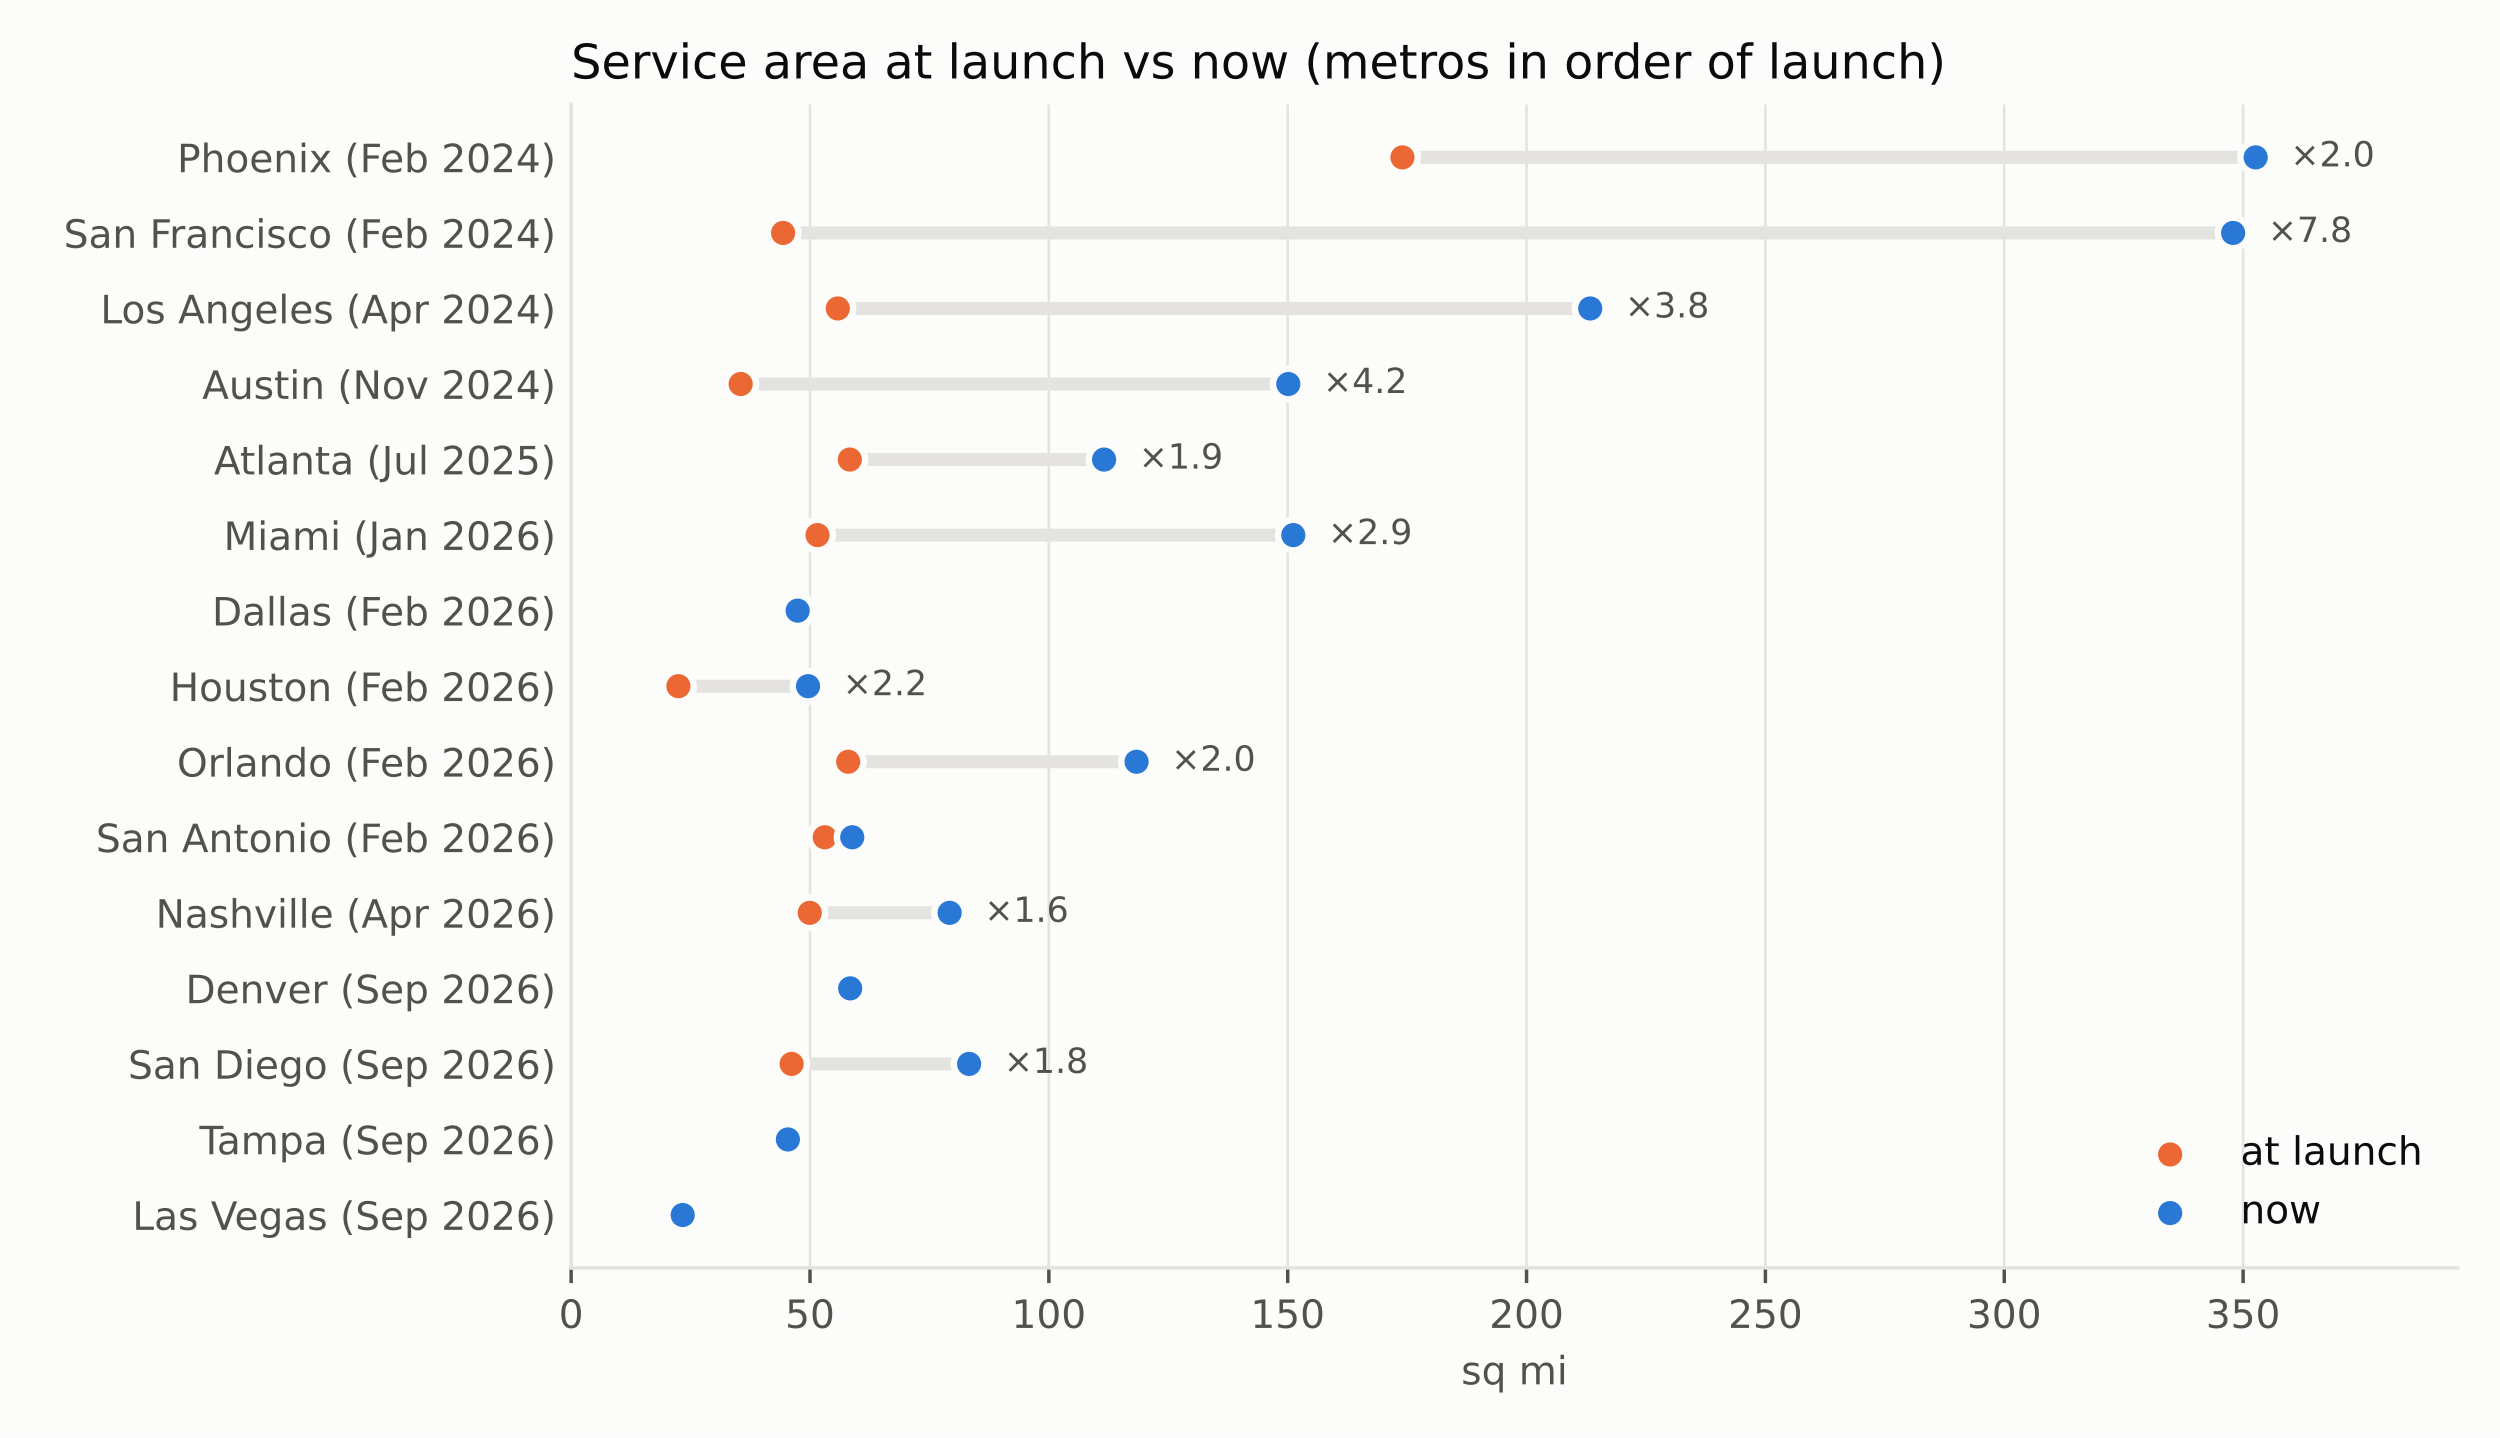
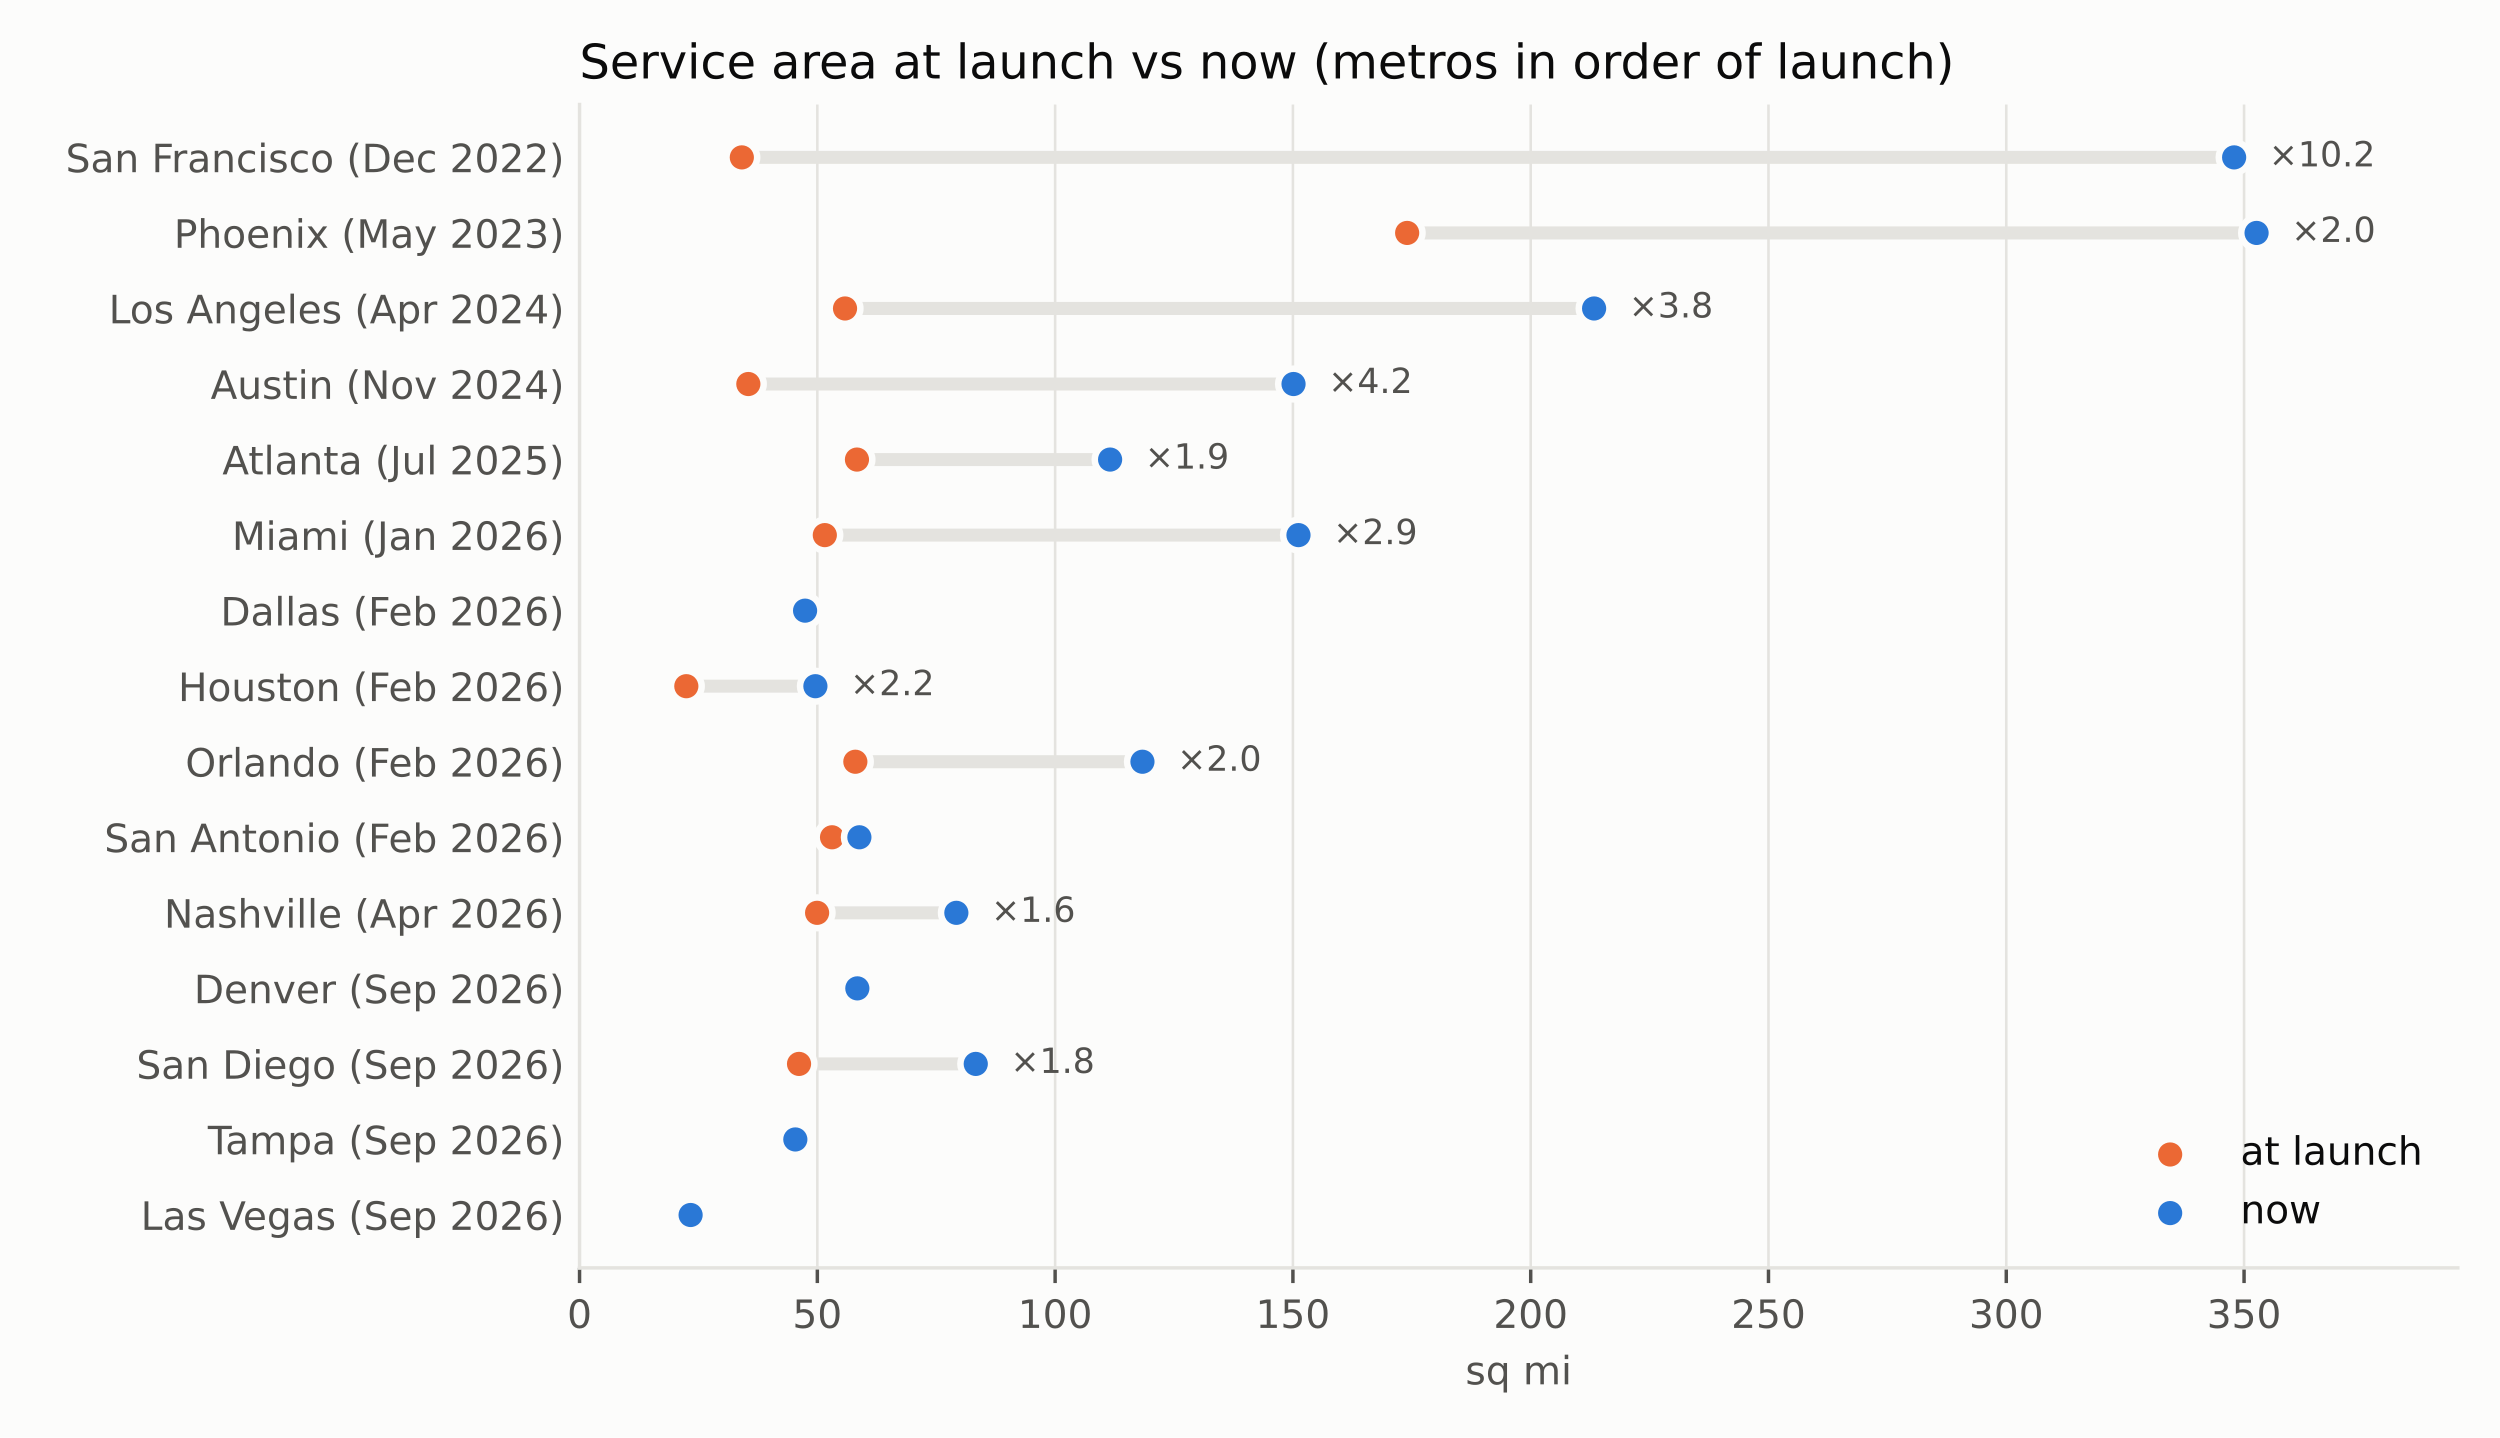
<svg xmlns="http://www.w3.org/2000/svg" xmlns:xlink="http://www.w3.org/1999/xlink" width="576pt" height="331.2pt" viewBox="0 0 576 331.2" version="1.1">
  <defs>
    <style type="text/css">*{stroke-linejoin: round; stroke-linecap: butt}</style>
  </defs>
  <g id="figure_1">
    <g id="patch_1">
      <path d="M 0 331.2  L 576 331.2  L 576 0  L 0 0  z " style="fill: #fcfcfb" />
    </g>
    <g id="axes_1">
      <g id="patch_2">
-         <path d="M 131.593 292.118  L 566.28 292.118  L 566.28 24.077  L 131.593 24.077  z " style="fill: #fcfcfb" />
+         <path d="M 133.528 292.118  L 566.28 292.118  L 566.28 24.077  L 133.528 24.077  z " style="fill: #fcfcfb" />
      </g>
      <g id="matplotlib.axis_1">
        <g id="xtick_1">
          <g id="line2d_1">
-             <path d="M 131.593 292.118  L 131.593 24.077  " clip-path="url(#p75791f9dec)" style="fill: none; stroke: #e4e3df; stroke-width: 0.6; stroke-linecap: square" />
+             <path d="M 133.528 292.118  L 133.528 24.077  " clip-path="url(#p2e776f3e48)" style="fill: none; stroke: #e4e3df; stroke-width: 0.6; stroke-linecap: square" />
          </g>
          <g id="line2d_2">
            <defs>
-               <path id="mba1e2a2705" d="M 0 0  L 0 3.5  " style="stroke: #52514e; stroke-width: 0.8" />
+               <path id="m4282c5d8c9" d="M 0 0  L 0 3.5  " style="stroke: #52514e; stroke-width: 0.8" />
            </defs>
            <g>
-               <use xlink:href="#mba1e2a2705" x="131.593" y="292.118" style="fill: #52514e; stroke: #52514e; stroke-width: 0.8" />
+               <use xlink:href="#m4282c5d8c9" x="133.528" y="292.118" style="fill: #52514e; stroke: #52514e; stroke-width: 0.8" />
            </g>
          </g>
          <g id="text_1">
-             <text style="font-size: 9px; font-family: 'DejaVu Sans'; text-anchor: middle; fill: #52514e" x="131.593" y="305.956" transform="rotate(-0 131.5925 305.9558)">0</text>
+             <text style="font-size: 9px; font-family: 'DejaVu Sans'; text-anchor: middle; fill: #52514e" x="133.528" y="305.956" transform="rotate(-0 133.5275 305.9558)">0</text>
          </g>
        </g>
        <g id="xtick_2">
          <g id="line2d_3">
-             <path d="M 186.624 292.118  L 186.624 24.077  " clip-path="url(#p75791f9dec)" style="fill: none; stroke: #e4e3df; stroke-width: 0.6; stroke-linecap: square" />
+             <path d="M 188.314 292.118  L 188.314 24.077  " clip-path="url(#p2e776f3e48)" style="fill: none; stroke: #e4e3df; stroke-width: 0.6; stroke-linecap: square" />
          </g>
          <g id="line2d_4">
            <g>
-               <use xlink:href="#mba1e2a2705" x="186.624" y="292.118" style="fill: #52514e; stroke: #52514e; stroke-width: 0.8" />
+               <use xlink:href="#m4282c5d8c9" x="188.314" y="292.118" style="fill: #52514e; stroke: #52514e; stroke-width: 0.8" />
            </g>
          </g>
          <g id="text_2">
-             <text style="font-size: 9px; font-family: 'DejaVu Sans'; text-anchor: middle; fill: #52514e" x="186.624" y="305.956" transform="rotate(-0 186.6238 305.9558)">50</text>
+             <text style="font-size: 9px; font-family: 'DejaVu Sans'; text-anchor: middle; fill: #52514e" x="188.314" y="305.956" transform="rotate(-0 188.3138 305.9558)">50</text>
          </g>
        </g>
        <g id="xtick_3">
          <g id="line2d_5">
-             <path d="M 241.655 292.118  L 241.655 24.077  " clip-path="url(#p75791f9dec)" style="fill: none; stroke: #e4e3df; stroke-width: 0.6; stroke-linecap: square" />
+             <path d="M 243.1 292.118  L 243.1 24.077  " clip-path="url(#p2e776f3e48)" style="fill: none; stroke: #e4e3df; stroke-width: 0.6; stroke-linecap: square" />
          </g>
          <g id="line2d_6">
            <g>
-               <use xlink:href="#mba1e2a2705" x="241.655" y="292.118" style="fill: #52514e; stroke: #52514e; stroke-width: 0.8" />
+               <use xlink:href="#m4282c5d8c9" x="243.1" y="292.118" style="fill: #52514e; stroke: #52514e; stroke-width: 0.8" />
            </g>
          </g>
          <g id="text_3">
-             <text style="font-size: 9px; font-family: 'DejaVu Sans'; text-anchor: middle; fill: #52514e" x="241.655" y="305.956" transform="rotate(-0 241.6551 305.9558)">100</text>
+             <text style="font-size: 9px; font-family: 'DejaVu Sans'; text-anchor: middle; fill: #52514e" x="243.1" y="305.956" transform="rotate(-0 243.1002 305.9558)">100</text>
          </g>
        </g>
        <g id="xtick_4">
          <g id="line2d_7">
-             <path d="M 296.686 292.118  L 296.686 24.077  " clip-path="url(#p75791f9dec)" style="fill: none; stroke: #e4e3df; stroke-width: 0.6; stroke-linecap: square" />
+             <path d="M 297.887 292.118  L 297.887 24.077  " clip-path="url(#p2e776f3e48)" style="fill: none; stroke: #e4e3df; stroke-width: 0.6; stroke-linecap: square" />
          </g>
          <g id="line2d_8">
            <g>
-               <use xlink:href="#mba1e2a2705" x="296.686" y="292.118" style="fill: #52514e; stroke: #52514e; stroke-width: 0.8" />
+               <use xlink:href="#m4282c5d8c9" x="297.887" y="292.118" style="fill: #52514e; stroke: #52514e; stroke-width: 0.8" />
            </g>
          </g>
          <g id="text_4">
-             <text style="font-size: 9px; font-family: 'DejaVu Sans'; text-anchor: middle; fill: #52514e" x="296.686" y="305.956" transform="rotate(-0 296.6864 305.9558)">150</text>
+             <text style="font-size: 9px; font-family: 'DejaVu Sans'; text-anchor: middle; fill: #52514e" x="297.887" y="305.956" transform="rotate(-0 297.8865 305.9558)">150</text>
          </g>
        </g>
        <g id="xtick_5">
          <g id="line2d_9">
-             <path d="M 351.718 292.118  L 351.718 24.077  " clip-path="url(#p75791f9dec)" style="fill: none; stroke: #e4e3df; stroke-width: 0.6; stroke-linecap: square" />
+             <path d="M 352.673 292.118  L 352.673 24.077  " clip-path="url(#p2e776f3e48)" style="fill: none; stroke: #e4e3df; stroke-width: 0.6; stroke-linecap: square" />
          </g>
          <g id="line2d_10">
            <g>
-               <use xlink:href="#mba1e2a2705" x="351.718" y="292.118" style="fill: #52514e; stroke: #52514e; stroke-width: 0.8" />
+               <use xlink:href="#m4282c5d8c9" x="352.673" y="292.118" style="fill: #52514e; stroke: #52514e; stroke-width: 0.8" />
            </g>
          </g>
          <g id="text_5">
-             <text style="font-size: 9px; font-family: 'DejaVu Sans'; text-anchor: middle; fill: #52514e" x="351.718" y="305.956" transform="rotate(-0 351.7178 305.9558)">200</text>
+             <text style="font-size: 9px; font-family: 'DejaVu Sans'; text-anchor: middle; fill: #52514e" x="352.673" y="305.956" transform="rotate(-0 352.6729 305.9558)">200</text>
          </g>
        </g>
        <g id="xtick_6">
          <g id="line2d_11">
-             <path d="M 406.749 292.118  L 406.749 24.077  " clip-path="url(#p75791f9dec)" style="fill: none; stroke: #e4e3df; stroke-width: 0.6; stroke-linecap: square" />
+             <path d="M 407.459 292.118  L 407.459 24.077  " clip-path="url(#p2e776f3e48)" style="fill: none; stroke: #e4e3df; stroke-width: 0.6; stroke-linecap: square" />
          </g>
          <g id="line2d_12">
            <g>
-               <use xlink:href="#mba1e2a2705" x="406.749" y="292.118" style="fill: #52514e; stroke: #52514e; stroke-width: 0.8" />
+               <use xlink:href="#m4282c5d8c9" x="407.459" y="292.118" style="fill: #52514e; stroke: #52514e; stroke-width: 0.8" />
            </g>
          </g>
          <g id="text_6">
-             <text style="font-size: 9px; font-family: 'DejaVu Sans'; text-anchor: middle; fill: #52514e" x="406.749" y="305.956" transform="rotate(-0 406.7491 305.9558)">250</text>
+             <text style="font-size: 9px; font-family: 'DejaVu Sans'; text-anchor: middle; fill: #52514e" x="407.459" y="305.956" transform="rotate(-0 407.4592 305.9558)">250</text>
          </g>
        </g>
        <g id="xtick_7">
          <g id="line2d_13">
-             <path d="M 461.78 292.118  L 461.78 24.077  " clip-path="url(#p75791f9dec)" style="fill: none; stroke: #e4e3df; stroke-width: 0.6; stroke-linecap: square" />
+             <path d="M 462.246 292.118  L 462.246 24.077  " clip-path="url(#p2e776f3e48)" style="fill: none; stroke: #e4e3df; stroke-width: 0.6; stroke-linecap: square" />
          </g>
          <g id="line2d_14">
            <g>
-               <use xlink:href="#mba1e2a2705" x="461.78" y="292.118" style="fill: #52514e; stroke: #52514e; stroke-width: 0.8" />
+               <use xlink:href="#m4282c5d8c9" x="462.246" y="292.118" style="fill: #52514e; stroke: #52514e; stroke-width: 0.8" />
            </g>
          </g>
          <g id="text_7">
-             <text style="font-size: 9px; font-family: 'DejaVu Sans'; text-anchor: middle; fill: #52514e" x="461.78" y="305.956" transform="rotate(-0 461.7804 305.9558)">300</text>
+             <text style="font-size: 9px; font-family: 'DejaVu Sans'; text-anchor: middle; fill: #52514e" x="462.246" y="305.956" transform="rotate(-0 462.2456 305.9558)">300</text>
          </g>
        </g>
        <g id="xtick_8">
          <g id="line2d_15">
-             <path d="M 516.812 292.118  L 516.812 24.077  " clip-path="url(#p75791f9dec)" style="fill: none; stroke: #e4e3df; stroke-width: 0.6; stroke-linecap: square" />
+             <path d="M 517.032 292.118  L 517.032 24.077  " clip-path="url(#p2e776f3e48)" style="fill: none; stroke: #e4e3df; stroke-width: 0.6; stroke-linecap: square" />
          </g>
          <g id="line2d_16">
            <g>
-               <use xlink:href="#mba1e2a2705" x="516.812" y="292.118" style="fill: #52514e; stroke: #52514e; stroke-width: 0.8" />
+               <use xlink:href="#m4282c5d8c9" x="517.032" y="292.118" style="fill: #52514e; stroke: #52514e; stroke-width: 0.8" />
            </g>
          </g>
          <g id="text_8">
-             <text style="font-size: 9px; font-family: 'DejaVu Sans'; text-anchor: middle; fill: #52514e" x="516.812" y="305.956" transform="rotate(-0 516.8117 305.9558)">350</text>
+             <text style="font-size: 9px; font-family: 'DejaVu Sans'; text-anchor: middle; fill: #52514e" x="517.032" y="305.956" transform="rotate(-0 517.0319 305.9558)">350</text>
          </g>
        </g>
        <g id="text_9">
-           <text style="font-size: 9px; font-family: 'DejaVu Sans'; text-anchor: middle; fill: #52514e" x="348.936" y="318.956" transform="rotate(-0 348.9362 318.9565)">sq mi</text>
+           <text style="font-size: 9px; font-family: 'DejaVu Sans'; text-anchor: middle; fill: #52514e" x="349.904" y="318.956" transform="rotate(-0 349.9038 318.9565)">sq mi</text>
        </g>
      </g>
      <g id="matplotlib.axis_2">
        <g id="ytick_1">
          <g id="line2d_17" />
          <g id="text_10">
-             <text style="font-size: 9px; font-family: 'DejaVu Sans'; text-anchor: end; fill: #52514e" x="128.093" y="39.68" transform="rotate(-0 128.0925 39.68038)">Phoenix  (Feb 2024)</text>
+             <text style="font-size: 9px; font-family: 'DejaVu Sans'; text-anchor: end; fill: #52514e" x="130.028" y="39.68" transform="rotate(-0 130.0275 39.68038)">San Francisco  (Dec 2022)</text>
          </g>
        </g>
        <g id="ytick_2">
          <g id="line2d_18" />
          <g id="text_11">
-             <text style="font-size: 9px; font-family: 'DejaVu Sans'; text-anchor: end; fill: #52514e" x="128.093" y="57.086" transform="rotate(-0 128.0925 57.0856)">San Francisco  (Feb 2024)</text>
+             <text style="font-size: 9px; font-family: 'DejaVu Sans'; text-anchor: end; fill: #52514e" x="130.028" y="57.086" transform="rotate(-0 130.0275 57.0856)">Phoenix  (May 2023)</text>
          </g>
        </g>
        <g id="ytick_3">
          <g id="line2d_19" />
          <g id="text_12">
-             <text style="font-size: 9px; font-family: 'DejaVu Sans'; text-anchor: end; fill: #52514e" x="128.093" y="74.491" transform="rotate(-0 128.0925 74.49083)">Los Angeles  (Apr 2024)</text>
+             <text style="font-size: 9px; font-family: 'DejaVu Sans'; text-anchor: end; fill: #52514e" x="130.028" y="74.491" transform="rotate(-0 130.0275 74.49083)">Los Angeles  (Apr 2024)</text>
          </g>
        </g>
        <g id="ytick_4">
          <g id="line2d_20" />
          <g id="text_13">
-             <text style="font-size: 9px; font-family: 'DejaVu Sans'; text-anchor: end; fill: #52514e" x="128.093" y="91.896" transform="rotate(-0 128.0925 91.89605)">Austin  (Nov 2024)</text>
+             <text style="font-size: 9px; font-family: 'DejaVu Sans'; text-anchor: end; fill: #52514e" x="130.028" y="91.896" transform="rotate(-0 130.0275 91.89605)">Austin  (Nov 2024)</text>
          </g>
        </g>
        <g id="ytick_5">
          <g id="line2d_21" />
          <g id="text_14">
-             <text style="font-size: 9px; font-family: 'DejaVu Sans'; text-anchor: end; fill: #52514e" x="128.093" y="109.301" transform="rotate(-0 128.0925 109.3013)">Atlanta  (Jul 2025)</text>
+             <text style="font-size: 9px; font-family: 'DejaVu Sans'; text-anchor: end; fill: #52514e" x="130.028" y="109.301" transform="rotate(-0 130.0275 109.3013)">Atlanta  (Jul 2025)</text>
          </g>
        </g>
        <g id="ytick_6">
          <g id="line2d_22" />
          <g id="text_15">
-             <text style="font-size: 9px; font-family: 'DejaVu Sans'; text-anchor: end; fill: #52514e" x="128.093" y="126.707" transform="rotate(-0 128.0925 126.7065)">Miami  (Jan 2026)</text>
+             <text style="font-size: 9px; font-family: 'DejaVu Sans'; text-anchor: end; fill: #52514e" x="130.028" y="126.707" transform="rotate(-0 130.0275 126.7065)">Miami  (Jan 2026)</text>
          </g>
        </g>
        <g id="ytick_7">
          <g id="line2d_23" />
          <g id="text_16">
-             <text style="font-size: 9px; font-family: 'DejaVu Sans'; text-anchor: end; fill: #52514e" x="128.093" y="144.112" transform="rotate(-0 128.0925 144.1117)">Dallas  (Feb 2026)</text>
+             <text style="font-size: 9px; font-family: 'DejaVu Sans'; text-anchor: end; fill: #52514e" x="130.028" y="144.112" transform="rotate(-0 130.0275 144.1117)">Dallas  (Feb 2026)</text>
          </g>
        </g>
        <g id="ytick_8">
          <g id="line2d_24" />
          <g id="text_17">
-             <text style="font-size: 9px; font-family: 'DejaVu Sans'; text-anchor: end; fill: #52514e" x="128.093" y="161.517" transform="rotate(-0 128.0925 161.517)">Houston  (Feb 2026)</text>
+             <text style="font-size: 9px; font-family: 'DejaVu Sans'; text-anchor: end; fill: #52514e" x="130.028" y="161.517" transform="rotate(-0 130.0275 161.517)">Houston  (Feb 2026)</text>
          </g>
        </g>
        <g id="ytick_9">
          <g id="line2d_25" />
          <g id="text_18">
-             <text style="font-size: 9px; font-family: 'DejaVu Sans'; text-anchor: end; fill: #52514e" x="128.093" y="178.922" transform="rotate(-0 128.0925 178.9222)">Orlando  (Feb 2026)</text>
+             <text style="font-size: 9px; font-family: 'DejaVu Sans'; text-anchor: end; fill: #52514e" x="130.028" y="178.922" transform="rotate(-0 130.0275 178.9222)">Orlando  (Feb 2026)</text>
          </g>
        </g>
        <g id="ytick_10">
          <g id="line2d_26" />
          <g id="text_19">
-             <text style="font-size: 9px; font-family: 'DejaVu Sans'; text-anchor: end; fill: #52514e" x="128.093" y="196.327" transform="rotate(-0 128.0925 196.3274)">San Antonio  (Feb 2026)</text>
+             <text style="font-size: 9px; font-family: 'DejaVu Sans'; text-anchor: end; fill: #52514e" x="130.028" y="196.327" transform="rotate(-0 130.0275 196.3274)">San Antonio  (Feb 2026)</text>
          </g>
        </g>
        <g id="ytick_11">
          <g id="line2d_27" />
          <g id="text_20">
-             <text style="font-size: 9px; font-family: 'DejaVu Sans'; text-anchor: end; fill: #52514e" x="128.093" y="213.733" transform="rotate(-0 128.0925 213.7326)">Nashville  (Apr 2026)</text>
+             <text style="font-size: 9px; font-family: 'DejaVu Sans'; text-anchor: end; fill: #52514e" x="130.028" y="213.733" transform="rotate(-0 130.0275 213.7326)">Nashville  (Apr 2026)</text>
          </g>
        </g>
        <g id="ytick_12">
          <g id="line2d_28" />
          <g id="text_21">
-             <text style="font-size: 9px; font-family: 'DejaVu Sans'; text-anchor: end; fill: #52514e" x="128.093" y="231.138" transform="rotate(-0 128.0925 231.1375)">Denver  (Sep 2026)</text>
+             <text style="font-size: 9px; font-family: 'DejaVu Sans'; text-anchor: end; fill: #52514e" x="130.028" y="231.138" transform="rotate(-0 130.0275 231.1375)">Denver  (Sep 2026)</text>
          </g>
        </g>
        <g id="ytick_13">
          <g id="line2d_29" />
          <g id="text_22">
-             <text style="font-size: 9px; font-family: 'DejaVu Sans'; text-anchor: end; fill: #52514e" x="128.093" y="248.543" transform="rotate(-0 128.0925 248.5431)">San Diego  (Sep 2026)</text>
+             <text style="font-size: 9px; font-family: 'DejaVu Sans'; text-anchor: end; fill: #52514e" x="130.028" y="248.543" transform="rotate(-0 130.0275 248.5431)">San Diego  (Sep 2026)</text>
          </g>
        </g>
        <g id="ytick_14">
          <g id="line2d_30" />
          <g id="text_23">
-             <text style="font-size: 9px; font-family: 'DejaVu Sans'; text-anchor: end; fill: #52514e" x="128.093" y="265.948" transform="rotate(-0 128.0925 265.948)">Tampa  (Sep 2026)</text>
+             <text style="font-size: 9px; font-family: 'DejaVu Sans'; text-anchor: end; fill: #52514e" x="130.028" y="265.948" transform="rotate(-0 130.0275 265.948)">Tampa  (Sep 2026)</text>
          </g>
        </g>
        <g id="ytick_15">
          <g id="line2d_31" />
          <g id="text_24">
-             <text style="font-size: 9px; font-family: 'DejaVu Sans'; text-anchor: end; fill: #52514e" x="128.093" y="283.353" transform="rotate(-0 128.0925 283.3532)">Las Vegas  (Sep 2026)</text>
+             <text style="font-size: 9px; font-family: 'DejaVu Sans'; text-anchor: end; fill: #52514e" x="130.028" y="283.353" transform="rotate(-0 130.0275 283.3532)">Las Vegas  (Sep 2026)</text>
          </g>
        </g>
      </g>
      <g id="line2d_32">
-         <path d="M 323.123 36.261  L 519.706 36.261  " clip-path="url(#p75791f9dec)" style="fill: none; stroke: #e4e3df; stroke-width: 3; stroke-linecap: round" />
+         <path d="M 170.914 36.261  L 514.742 36.261  " clip-path="url(#p2e776f3e48)" style="fill: none; stroke: #e4e3df; stroke-width: 3; stroke-linecap: round" />
      </g>
      <g id="line2d_33">
-         <path d="M 180.427 53.666  L 514.511 53.666  " clip-path="url(#p75791f9dec)" style="fill: none; stroke: #e4e3df; stroke-width: 3; stroke-linecap: round" />
+         <path d="M 324.206 53.666  L 519.914 53.666  " clip-path="url(#p2e776f3e48)" style="fill: none; stroke: #e4e3df; stroke-width: 3; stroke-linecap: round" />
      </g>
      <g id="line2d_34">
-         <path d="M 193.029 71.072  L 366.389 71.072  " clip-path="url(#p75791f9dec)" style="fill: none; stroke: #e4e3df; stroke-width: 3; stroke-linecap: round" />
+         <path d="M 194.691 71.072  L 367.279 71.072  " clip-path="url(#p2e776f3e48)" style="fill: none; stroke: #e4e3df; stroke-width: 3; stroke-linecap: round" />
      </g>
      <g id="line2d_35">
-         <path d="M 170.654 88.477  L 296.83 88.477  " clip-path="url(#p75791f9dec)" style="fill: none; stroke: #e4e3df; stroke-width: 3; stroke-linecap: round" />
+         <path d="M 172.415 88.477  L 298.029 88.477  " clip-path="url(#p2e776f3e48)" style="fill: none; stroke: #e4e3df; stroke-width: 3; stroke-linecap: round" />
      </g>
      <g id="line2d_36">
-         <path d="M 195.792 105.882  L 254.378 105.882  " clip-path="url(#p75791f9dec)" style="fill: none; stroke: #e4e3df; stroke-width: 3; stroke-linecap: round" />
+         <path d="M 197.441 105.882  L 255.767 105.882  " clip-path="url(#p2e776f3e48)" style="fill: none; stroke: #e4e3df; stroke-width: 3; stroke-linecap: round" />
      </g>
      <g id="line2d_37">
-         <path d="M 188.352 123.287  L 297.974 123.287  " clip-path="url(#p75791f9dec)" style="fill: none; stroke: #e4e3df; stroke-width: 3; stroke-linecap: round" />
+         <path d="M 190.034 123.287  L 299.169 123.287  " clip-path="url(#p2e776f3e48)" style="fill: none; stroke: #e4e3df; stroke-width: 3; stroke-linecap: round" />
      </g>
      <g id="line2d_38">
-         <path d="M 183.784 140.692  L 183.784 140.692  " clip-path="url(#p75791f9dec)" style="fill: none; stroke: #e4e3df; stroke-width: 3; stroke-linecap: round" />
+         <path d="M 185.487 140.692  L 185.487 140.692  " clip-path="url(#p2e776f3e48)" style="fill: none; stroke: #e4e3df; stroke-width: 3; stroke-linecap: round" />
      </g>
      <g id="line2d_39">
-         <path d="M 156.302 158.098  L 186.173 158.098  " clip-path="url(#p75791f9dec)" style="fill: none; stroke: #e4e3df; stroke-width: 3; stroke-linecap: round" />
+         <path d="M 158.127 158.098  L 187.865 158.098  " clip-path="url(#p2e776f3e48)" style="fill: none; stroke: #e4e3df; stroke-width: 3; stroke-linecap: round" />
      </g>
      <g id="line2d_40">
-         <path d="M 195.418 175.503  L 261.863 175.503  " clip-path="url(#p75791f9dec)" style="fill: none; stroke: #e4e3df; stroke-width: 3; stroke-linecap: round" />
+         <path d="M 197.069 175.503  L 263.218 175.503  " clip-path="url(#p2e776f3e48)" style="fill: none; stroke: #e4e3df; stroke-width: 3; stroke-linecap: round" />
      </g>
      <g id="line2d_41">
-         <path d="M 190.025 192.908  L 196.353 192.908  " clip-path="url(#p75791f9dec)" style="fill: none; stroke: #e4e3df; stroke-width: 3; stroke-linecap: round" />
+         <path d="M 191.7 192.908  L 198 192.908  " clip-path="url(#p2e776f3e48)" style="fill: none; stroke: #e4e3df; stroke-width: 3; stroke-linecap: round" />
      </g>
      <g id="line2d_42">
-         <path d="M 186.569 210.313  L 218.795 210.313  " clip-path="url(#p75791f9dec)" style="fill: none; stroke: #e4e3df; stroke-width: 3; stroke-linecap: round" />
+         <path d="M 188.259 210.313  L 220.342 210.313  " clip-path="url(#p2e776f3e48)" style="fill: none; stroke: #e4e3df; stroke-width: 3; stroke-linecap: round" />
      </g>
      <g id="line2d_43">
-         <path d="M 195.88 227.719  L 195.88 227.719  " clip-path="url(#p75791f9dec)" style="fill: none; stroke: #e4e3df; stroke-width: 3; stroke-linecap: round" />
+         <path d="M 197.529 227.719  L 197.529 227.719  " clip-path="url(#p2e776f3e48)" style="fill: none; stroke: #e4e3df; stroke-width: 3; stroke-linecap: round" />
      </g>
      <g id="line2d_44">
-         <path d="M 182.386 245.124  L 223.286 245.124  " clip-path="url(#p75791f9dec)" style="fill: none; stroke: #e4e3df; stroke-width: 3; stroke-linecap: round" />
+         <path d="M 184.095 245.124  L 224.813 245.124  " clip-path="url(#p2e776f3e48)" style="fill: none; stroke: #e4e3df; stroke-width: 3; stroke-linecap: round" />
      </g>
      <g id="line2d_45">
-         <path d="M 181.528 262.529  L 181.528 262.529  " clip-path="url(#p75791f9dec)" style="fill: none; stroke: #e4e3df; stroke-width: 3; stroke-linecap: round" />
+         <path d="M 183.241 262.529  L 183.241 262.529  " clip-path="url(#p2e776f3e48)" style="fill: none; stroke: #e4e3df; stroke-width: 3; stroke-linecap: round" />
      </g>
      <g id="line2d_46">
-         <path d="M 157.292 279.934  L 157.292 279.934  " clip-path="url(#p75791f9dec)" style="fill: none; stroke: #e4e3df; stroke-width: 3; stroke-linecap: round" />
+         <path d="M 159.113 279.934  L 159.113 279.934  " clip-path="url(#p2e776f3e48)" style="fill: none; stroke: #e4e3df; stroke-width: 3; stroke-linecap: round" />
      </g>
      <g id="patch_3">
-         <path d="M 131.593 292.118  L 131.593 24.077  " style="fill: none; stroke: #e4e3df; stroke-width: 0.8; stroke-linejoin: miter; stroke-linecap: square" />
+         <path d="M 133.528 292.118  L 133.528 24.077  " style="fill: none; stroke: #e4e3df; stroke-width: 0.8; stroke-linejoin: miter; stroke-linecap: square" />
      </g>
      <g id="patch_4">
-         <path d="M 131.593 292.118  L 566.28 292.118  " style="fill: none; stroke: #e4e3df; stroke-width: 0.8; stroke-linejoin: miter; stroke-linecap: square" />
+         <path d="M 133.528 292.118  L 566.28 292.118  " style="fill: none; stroke: #e4e3df; stroke-width: 0.8; stroke-linejoin: miter; stroke-linecap: square" />
      </g>
      <g id="PathCollection_1">
        <defs>
-           <path id="mb2551f843a" d="M 0 3.536  C 0.938 3.536 1.837 3.163 2.5 2.5  C 3.163 1.837 3.536 0.938 3.536 0  C 3.536 -0.938 3.163 -1.837 2.5 -2.5  C 1.837 -3.163 0.938 -3.536 0 -3.536  C -0.938 -3.536 -1.837 -3.163 -2.5 -2.5  C -3.163 -1.837 -3.536 -0.938 -3.536 0  C -3.536 0.938 -3.163 1.837 -2.5 2.5  C -1.837 3.163 -0.938 3.536 0 3.536  z " style="stroke: #fcfcfb; stroke-width: 1.5" />
+           <path id="md1f63755ee" d="M 0 3.536  C 0.938 3.536 1.837 3.163 2.5 2.5  C 3.163 1.837 3.536 0.938 3.536 0  C 3.536 -0.938 3.163 -1.837 2.5 -2.5  C 1.837 -3.163 0.938 -3.536 0 -3.536  C -0.938 -3.536 -1.837 -3.163 -2.5 -2.5  C -3.163 -1.837 -3.536 -0.938 -3.536 0  C -3.536 0.938 -3.163 1.837 -2.5 2.5  C -1.837 3.163 -0.938 3.536 0 3.536  z " style="stroke: #fcfcfb; stroke-width: 1.5" />
        </defs>
-         <g clip-path="url(#p75791f9dec)">
-           <use xlink:href="#mb2551f843a" x="323.123" y="36.261" style="fill: #eb6834; stroke: #fcfcfb; stroke-width: 1.5" />
-           <use xlink:href="#mb2551f843a" x="180.427" y="53.666" style="fill: #eb6834; stroke: #fcfcfb; stroke-width: 1.5" />
-           <use xlink:href="#mb2551f843a" x="193.029" y="71.072" style="fill: #eb6834; stroke: #fcfcfb; stroke-width: 1.5" />
-           <use xlink:href="#mb2551f843a" x="170.654" y="88.477" style="fill: #eb6834; stroke: #fcfcfb; stroke-width: 1.5" />
-           <use xlink:href="#mb2551f843a" x="195.792" y="105.882" style="fill: #eb6834; stroke: #fcfcfb; stroke-width: 1.5" />
-           <use xlink:href="#mb2551f843a" x="188.352" y="123.287" style="fill: #eb6834; stroke: #fcfcfb; stroke-width: 1.5" />
-           <use xlink:href="#mb2551f843a" x="183.784" y="140.692" style="fill: #eb6834; stroke: #fcfcfb; stroke-width: 1.5" />
-           <use xlink:href="#mb2551f843a" x="156.302" y="158.098" style="fill: #eb6834; stroke: #fcfcfb; stroke-width: 1.5" />
-           <use xlink:href="#mb2551f843a" x="195.418" y="175.503" style="fill: #eb6834; stroke: #fcfcfb; stroke-width: 1.5" />
-           <use xlink:href="#mb2551f843a" x="190.025" y="192.908" style="fill: #eb6834; stroke: #fcfcfb; stroke-width: 1.5" />
-           <use xlink:href="#mb2551f843a" x="186.569" y="210.313" style="fill: #eb6834; stroke: #fcfcfb; stroke-width: 1.5" />
-           <use xlink:href="#mb2551f843a" x="195.88" y="227.719" style="fill: #eb6834; stroke: #fcfcfb; stroke-width: 1.5" />
-           <use xlink:href="#mb2551f843a" x="182.386" y="245.124" style="fill: #eb6834; stroke: #fcfcfb; stroke-width: 1.5" />
-           <use xlink:href="#mb2551f843a" x="181.528" y="262.529" style="fill: #eb6834; stroke: #fcfcfb; stroke-width: 1.5" />
-           <use xlink:href="#mb2551f843a" x="157.292" y="279.934" style="fill: #eb6834; stroke: #fcfcfb; stroke-width: 1.5" />
+         <g clip-path="url(#p2e776f3e48)">
+           <use xlink:href="#md1f63755ee" x="170.914" y="36.261" style="fill: #eb6834; stroke: #fcfcfb; stroke-width: 1.5" />
+           <use xlink:href="#md1f63755ee" x="324.206" y="53.666" style="fill: #eb6834; stroke: #fcfcfb; stroke-width: 1.5" />
+           <use xlink:href="#md1f63755ee" x="194.691" y="71.072" style="fill: #eb6834; stroke: #fcfcfb; stroke-width: 1.5" />
+           <use xlink:href="#md1f63755ee" x="172.415" y="88.477" style="fill: #eb6834; stroke: #fcfcfb; stroke-width: 1.5" />
+           <use xlink:href="#md1f63755ee" x="197.441" y="105.882" style="fill: #eb6834; stroke: #fcfcfb; stroke-width: 1.5" />
+           <use xlink:href="#md1f63755ee" x="190.034" y="123.287" style="fill: #eb6834; stroke: #fcfcfb; stroke-width: 1.5" />
+           <use xlink:href="#md1f63755ee" x="185.487" y="140.692" style="fill: #eb6834; stroke: #fcfcfb; stroke-width: 1.5" />
+           <use xlink:href="#md1f63755ee" x="158.127" y="158.098" style="fill: #eb6834; stroke: #fcfcfb; stroke-width: 1.5" />
+           <use xlink:href="#md1f63755ee" x="197.069" y="175.503" style="fill: #eb6834; stroke: #fcfcfb; stroke-width: 1.5" />
+           <use xlink:href="#md1f63755ee" x="191.7" y="192.908" style="fill: #eb6834; stroke: #fcfcfb; stroke-width: 1.5" />
+           <use xlink:href="#md1f63755ee" x="188.259" y="210.313" style="fill: #eb6834; stroke: #fcfcfb; stroke-width: 1.5" />
+           <use xlink:href="#md1f63755ee" x="197.529" y="227.719" style="fill: #eb6834; stroke: #fcfcfb; stroke-width: 1.5" />
+           <use xlink:href="#md1f63755ee" x="184.095" y="245.124" style="fill: #eb6834; stroke: #fcfcfb; stroke-width: 1.5" />
+           <use xlink:href="#md1f63755ee" x="183.241" y="262.529" style="fill: #eb6834; stroke: #fcfcfb; stroke-width: 1.5" />
+           <use xlink:href="#md1f63755ee" x="159.113" y="279.934" style="fill: #eb6834; stroke: #fcfcfb; stroke-width: 1.5" />
        </g>
      </g>
      <g id="PathCollection_2">
        <defs>
-           <path id="meb115db229" d="M 0 3.536  C 0.938 3.536 1.837 3.163 2.5 2.5  C 3.163 1.837 3.536 0.938 3.536 0  C 3.536 -0.938 3.163 -1.837 2.5 -2.5  C 1.837 -3.163 0.938 -3.536 0 -3.536  C -0.938 -3.536 -1.837 -3.163 -2.5 -2.5  C -3.163 -1.837 -3.536 -0.938 -3.536 0  C -3.536 0.938 -3.163 1.837 -2.5 2.5  C -1.837 3.163 -0.938 3.536 0 3.536  z " style="stroke: #fcfcfb; stroke-width: 1.5" />
+           <path id="m2abe3abb8f" d="M 0 3.536  C 0.938 3.536 1.837 3.163 2.5 2.5  C 3.163 1.837 3.536 0.938 3.536 0  C 3.536 -0.938 3.163 -1.837 2.5 -2.5  C 1.837 -3.163 0.938 -3.536 0 -3.536  C -0.938 -3.536 -1.837 -3.163 -2.5 -2.5  C -3.163 -1.837 -3.536 -0.938 -3.536 0  C -3.536 0.938 -3.163 1.837 -2.5 2.5  C -1.837 3.163 -0.938 3.536 0 3.536  z " style="stroke: #fcfcfb; stroke-width: 1.5" />
        </defs>
-         <g clip-path="url(#p75791f9dec)">
-           <use xlink:href="#meb115db229" x="519.706" y="36.261" style="fill: #2a78d6; stroke: #fcfcfb; stroke-width: 1.5" />
-           <use xlink:href="#meb115db229" x="514.511" y="53.666" style="fill: #2a78d6; stroke: #fcfcfb; stroke-width: 1.5" />
-           <use xlink:href="#meb115db229" x="366.389" y="71.072" style="fill: #2a78d6; stroke: #fcfcfb; stroke-width: 1.5" />
-           <use xlink:href="#meb115db229" x="296.83" y="88.477" style="fill: #2a78d6; stroke: #fcfcfb; stroke-width: 1.5" />
-           <use xlink:href="#meb115db229" x="254.378" y="105.882" style="fill: #2a78d6; stroke: #fcfcfb; stroke-width: 1.5" />
-           <use xlink:href="#meb115db229" x="297.974" y="123.287" style="fill: #2a78d6; stroke: #fcfcfb; stroke-width: 1.5" />
-           <use xlink:href="#meb115db229" x="183.784" y="140.692" style="fill: #2a78d6; stroke: #fcfcfb; stroke-width: 1.5" />
-           <use xlink:href="#meb115db229" x="186.173" y="158.098" style="fill: #2a78d6; stroke: #fcfcfb; stroke-width: 1.5" />
-           <use xlink:href="#meb115db229" x="261.863" y="175.503" style="fill: #2a78d6; stroke: #fcfcfb; stroke-width: 1.5" />
-           <use xlink:href="#meb115db229" x="196.353" y="192.908" style="fill: #2a78d6; stroke: #fcfcfb; stroke-width: 1.5" />
-           <use xlink:href="#meb115db229" x="218.795" y="210.313" style="fill: #2a78d6; stroke: #fcfcfb; stroke-width: 1.5" />
-           <use xlink:href="#meb115db229" x="195.88" y="227.719" style="fill: #2a78d6; stroke: #fcfcfb; stroke-width: 1.5" />
-           <use xlink:href="#meb115db229" x="223.286" y="245.124" style="fill: #2a78d6; stroke: #fcfcfb; stroke-width: 1.5" />
-           <use xlink:href="#meb115db229" x="181.528" y="262.529" style="fill: #2a78d6; stroke: #fcfcfb; stroke-width: 1.5" />
-           <use xlink:href="#meb115db229" x="157.292" y="279.934" style="fill: #2a78d6; stroke: #fcfcfb; stroke-width: 1.5" />
+         <g clip-path="url(#p2e776f3e48)">
+           <use xlink:href="#m2abe3abb8f" x="514.742" y="36.261" style="fill: #2a78d6; stroke: #fcfcfb; stroke-width: 1.5" />
+           <use xlink:href="#m2abe3abb8f" x="519.914" y="53.666" style="fill: #2a78d6; stroke: #fcfcfb; stroke-width: 1.5" />
+           <use xlink:href="#m2abe3abb8f" x="367.279" y="71.072" style="fill: #2a78d6; stroke: #fcfcfb; stroke-width: 1.5" />
+           <use xlink:href="#m2abe3abb8f" x="298.029" y="88.477" style="fill: #2a78d6; stroke: #fcfcfb; stroke-width: 1.5" />
+           <use xlink:href="#m2abe3abb8f" x="255.767" y="105.882" style="fill: #2a78d6; stroke: #fcfcfb; stroke-width: 1.5" />
+           <use xlink:href="#m2abe3abb8f" x="299.169" y="123.287" style="fill: #2a78d6; stroke: #fcfcfb; stroke-width: 1.5" />
+           <use xlink:href="#m2abe3abb8f" x="185.487" y="140.692" style="fill: #2a78d6; stroke: #fcfcfb; stroke-width: 1.5" />
+           <use xlink:href="#m2abe3abb8f" x="187.865" y="158.098" style="fill: #2a78d6; stroke: #fcfcfb; stroke-width: 1.5" />
+           <use xlink:href="#m2abe3abb8f" x="263.218" y="175.503" style="fill: #2a78d6; stroke: #fcfcfb; stroke-width: 1.5" />
+           <use xlink:href="#m2abe3abb8f" x="198" y="192.908" style="fill: #2a78d6; stroke: #fcfcfb; stroke-width: 1.5" />
+           <use xlink:href="#m2abe3abb8f" x="220.342" y="210.313" style="fill: #2a78d6; stroke: #fcfcfb; stroke-width: 1.5" />
+           <use xlink:href="#m2abe3abb8f" x="197.529" y="227.719" style="fill: #2a78d6; stroke: #fcfcfb; stroke-width: 1.5" />
+           <use xlink:href="#m2abe3abb8f" x="224.813" y="245.124" style="fill: #2a78d6; stroke: #fcfcfb; stroke-width: 1.5" />
+           <use xlink:href="#m2abe3abb8f" x="183.241" y="262.529" style="fill: #2a78d6; stroke: #fcfcfb; stroke-width: 1.5" />
+           <use xlink:href="#m2abe3abb8f" x="159.113" y="279.934" style="fill: #2a78d6; stroke: #fcfcfb; stroke-width: 1.5" />
        </g>
      </g>
      <g id="text_25">
-         <text style="font-size: 8px; font-family: 'DejaVu Sans'; text-anchor: start; fill: #52514e" x="527.706" y="38.339" transform="rotate(-0 527.7063 38.3392)">×2.0</text>
+         <text style="font-size: 8px; font-family: 'DejaVu Sans'; text-anchor: start; fill: #52514e" x="522.742" y="38.339" transform="rotate(-0 522.7418 38.3392)">×10.2</text>
      </g>
      <g id="text_26">
-         <text style="font-size: 8px; font-family: 'DejaVu Sans'; text-anchor: start; fill: #52514e" x="522.511" y="55.744" transform="rotate(-0 522.5114 55.74443)">×7.8</text>
+         <text style="font-size: 8px; font-family: 'DejaVu Sans'; text-anchor: start; fill: #52514e" x="527.914" y="55.744" transform="rotate(-0 527.9137 55.74443)">×2.0</text>
      </g>
      <g id="text_27">
-         <text style="font-size: 8px; font-family: 'DejaVu Sans'; text-anchor: start; fill: #52514e" x="374.389" y="73.15" transform="rotate(-0 374.3891 73.14965)">×3.8</text>
+         <text style="font-size: 8px; font-family: 'DejaVu Sans'; text-anchor: start; fill: #52514e" x="375.279" y="73.15" transform="rotate(-0 375.2789 73.14965)">×3.8</text>
      </g>
      <g id="text_28">
-         <text style="font-size: 8px; font-family: 'DejaVu Sans'; text-anchor: start; fill: #52514e" x="304.83" y="90.555" transform="rotate(-0 304.8295 90.55488)">×4.2</text>
+         <text style="font-size: 8px; font-family: 'DejaVu Sans'; text-anchor: start; fill: #52514e" x="306.029" y="90.555" transform="rotate(-0 306.029 90.55488)">×4.2</text>
      </g>
      <g id="text_29">
-         <text style="font-size: 8px; font-family: 'DejaVu Sans'; text-anchor: start; fill: #52514e" x="262.378" y="107.96" transform="rotate(-0 262.3784 107.9601)">×1.9</text>
+         <text style="font-size: 8px; font-family: 'DejaVu Sans'; text-anchor: start; fill: #52514e" x="263.767" y="107.96" transform="rotate(-0 263.7668 107.9601)">×1.9</text>
      </g>
      <g id="text_30">
-         <text style="font-size: 8px; font-family: 'DejaVu Sans'; text-anchor: start; fill: #52514e" x="305.974" y="125.365" transform="rotate(-0 305.9742 125.3653)">×2.9</text>
+         <text style="font-size: 8px; font-family: 'DejaVu Sans'; text-anchor: start; fill: #52514e" x="307.169" y="125.365" transform="rotate(-0 307.1685 125.3653)">×2.9</text>
      </g>
      <g id="text_31">
-         <text style="font-size: 8px; font-family: 'DejaVu Sans'; text-anchor: start; fill: #52514e" x="194.173" y="160.176" transform="rotate(-0 194.1726 160.1758)">×2.2</text>
+         <text style="font-size: 8px; font-family: 'DejaVu Sans'; text-anchor: start; fill: #52514e" x="195.865" y="160.176" transform="rotate(-0 195.8646 160.1758)">×2.2</text>
      </g>
      <g id="text_32">
-         <text style="font-size: 8px; font-family: 'DejaVu Sans'; text-anchor: start; fill: #52514e" x="269.863" y="177.581" transform="rotate(-0 269.8626 177.581)">×2.0</text>
+         <text style="font-size: 8px; font-family: 'DejaVu Sans'; text-anchor: start; fill: #52514e" x="271.218" y="177.581" transform="rotate(-0 271.2177 177.581)">×2.0</text>
      </g>
      <g id="text_33">
-         <text style="font-size: 8px; font-family: 'DejaVu Sans'; text-anchor: start; fill: #52514e" x="226.795" y="212.391" transform="rotate(-0 226.7951 212.3915)">×1.6</text>
+         <text style="font-size: 8px; font-family: 'DejaVu Sans'; text-anchor: start; fill: #52514e" x="228.342" y="212.391" transform="rotate(-0 228.3419 212.3915)">×1.6</text>
      </g>
      <g id="text_34">
-         <text style="font-size: 8px; font-family: 'DejaVu Sans'; text-anchor: start; fill: #52514e" x="231.286" y="247.202" transform="rotate(-0 231.2857 247.2019)">×1.8</text>
+         <text style="font-size: 8px; font-family: 'DejaVu Sans'; text-anchor: start; fill: #52514e" x="232.813" y="247.202" transform="rotate(-0 232.8125 247.2019)">×1.8</text>
      </g>
      <g id="text_35">
-         <text style="font-size: 11px; font-family: 'DejaVu Sans'; text-anchor: start; fill: #0b0b0b" x="131.593" y="18.077" transform="rotate(-0 131.5925 18.07742)">Service area at launch vs now (metros in order of launch)</text>
+         <text style="font-size: 11px; font-family: 'DejaVu Sans'; text-anchor: start; fill: #0b0b0b" x="133.528" y="18.077" transform="rotate(-0 133.5275 18.07742)">Service area at launch vs now (metros in order of launch)</text>
      </g>
      <g id="legend_1">
        <g id="PathCollection_3">
          <g>
-             <use xlink:href="#mb2551f843a" x="500.001" y="265.993" style="fill: #eb6834; stroke: #fcfcfb; stroke-width: 1.5" />
+             <use xlink:href="#md1f63755ee" x="500.001" y="265.993" style="fill: #eb6834; stroke: #fcfcfb; stroke-width: 1.5" />
          </g>
        </g>
        <g id="text_36">
          <text style="font-size: 9px; font-family: 'DejaVu Sans'; text-anchor: start; fill: #0b0b0b" x="516.201" y="268.355" transform="rotate(-0 516.2006 268.3551)">at launch</text>
        </g>
        <g id="PathCollection_4">
          <g>
-             <use xlink:href="#meb115db229" x="500.001" y="279.493" style="fill: #2a78d6; stroke: #fcfcfb; stroke-width: 1.5" />
+             <use xlink:href="#m2abe3abb8f" x="500.001" y="279.493" style="fill: #2a78d6; stroke: #fcfcfb; stroke-width: 1.5" />
          </g>
        </g>
        <g id="text_37">
          <text style="font-size: 9px; font-family: 'DejaVu Sans'; text-anchor: start; fill: #0b0b0b" x="516.201" y="281.856" transform="rotate(-0 516.2006 281.8558)">now</text>
        </g>
      </g>
    </g>
  </g>
  <defs>
-     <clipPath id="p75791f9dec">
-       <rect x="131.593" y="24.077" width="434.688" height="268.04" />
+     <clipPath id="p2e776f3e48">
+       <rect x="133.528" y="24.077" width="432.752" height="268.04" />
    </clipPath>
  </defs>
</svg>
